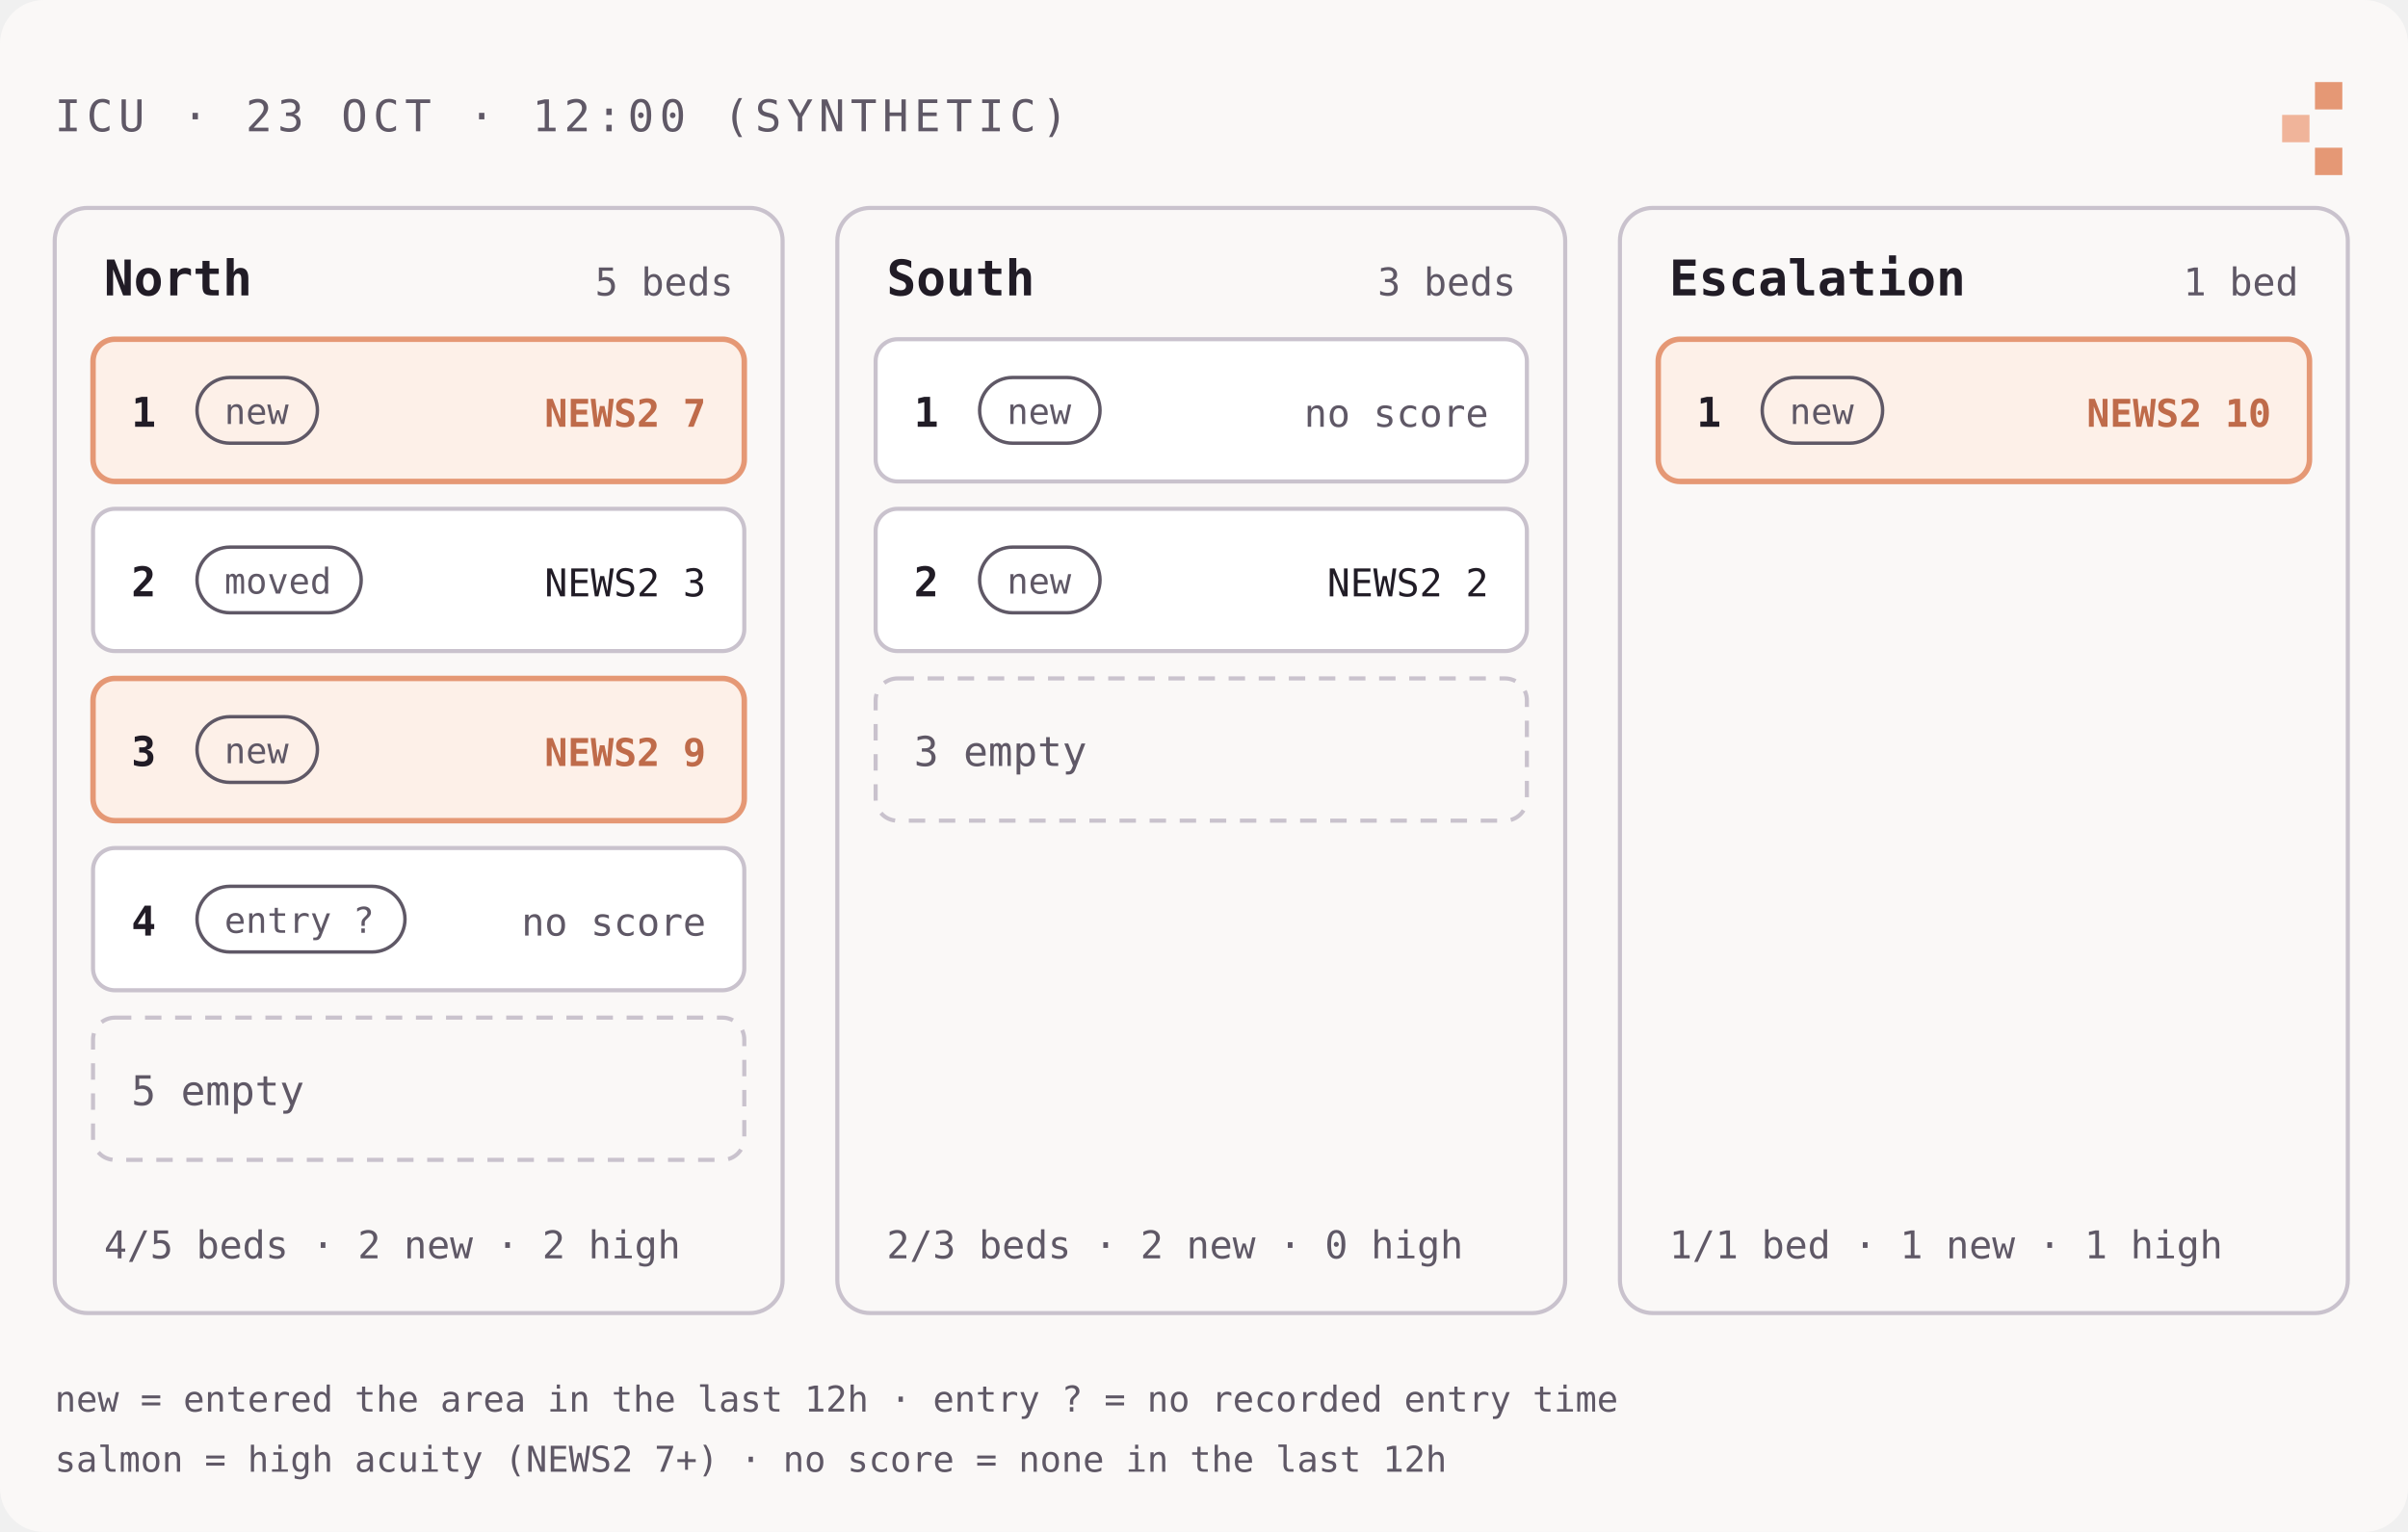
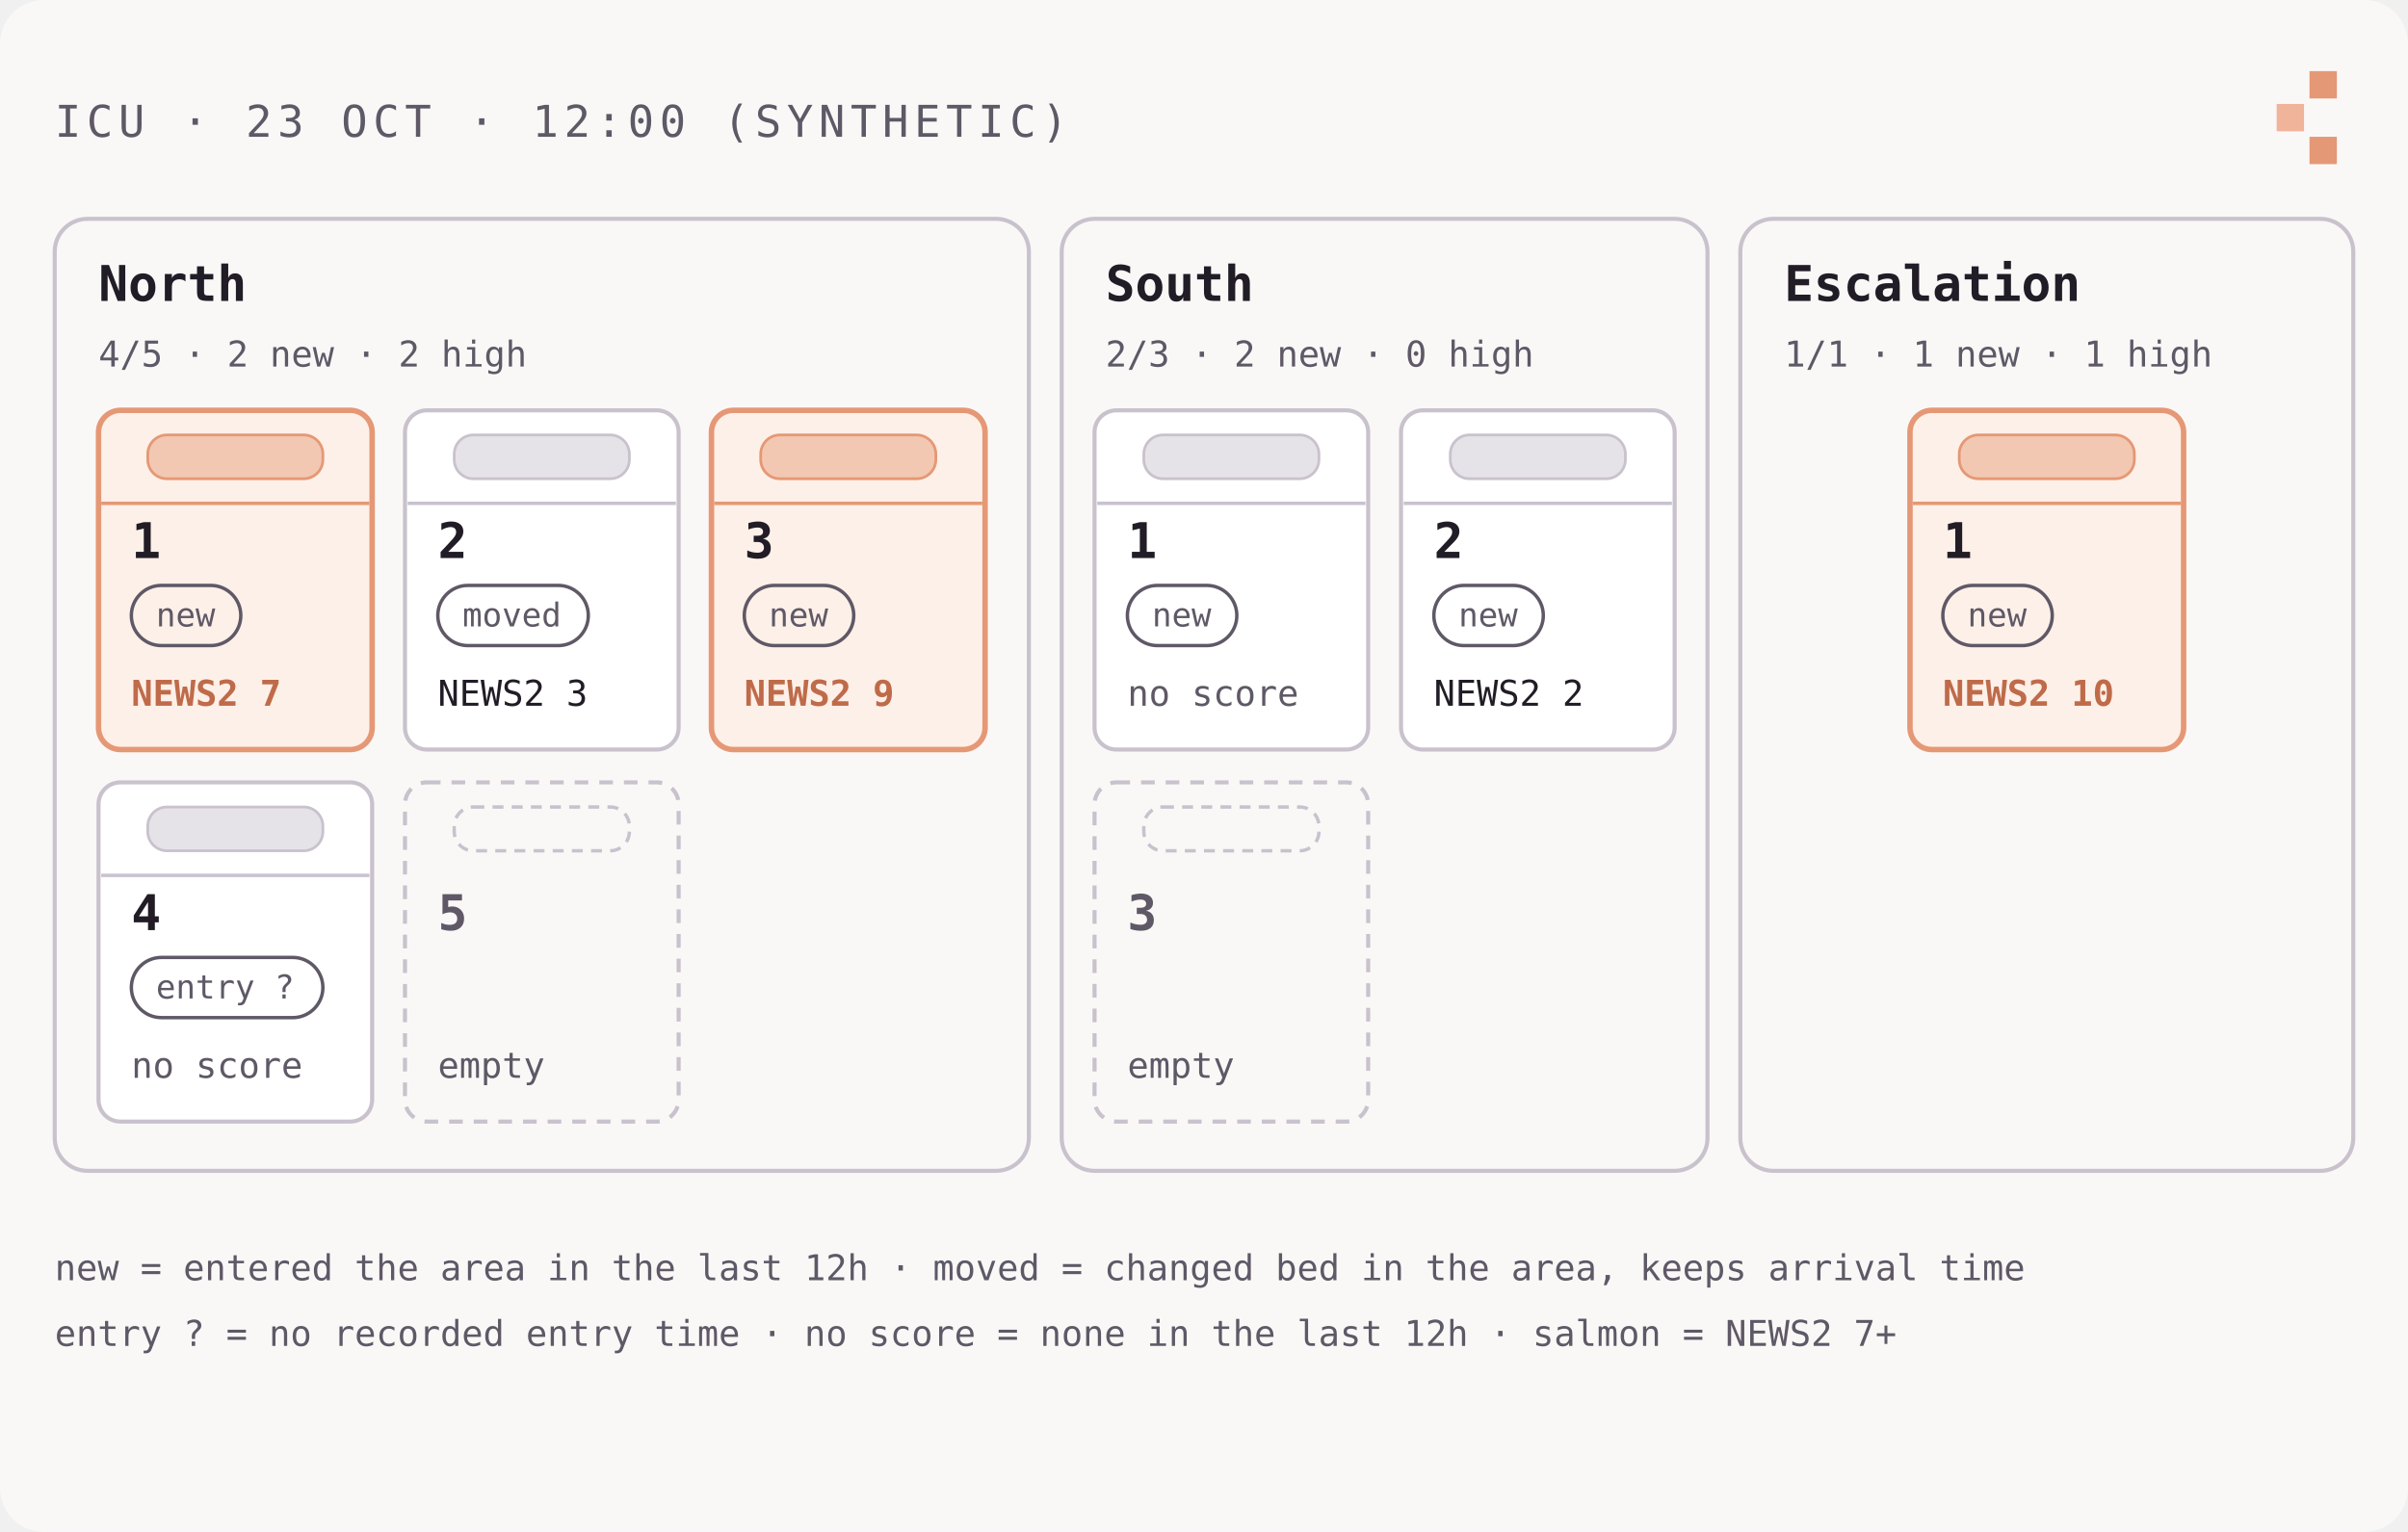
- <svg xmlns="http://www.w3.org/2000/svg" viewBox="0 0 880 560" role="img" aria-label="Synthetic ICU at 12:00. North, 5 beds: bed 1 new, NEWS2 7; bed 2 moved within North, NEWS2 3; bed 3 new, NEWS2 9; bed 4 entry time unknown, no recent score; bed 5 empty. South, 3 beds: bed 1 new, no recent score; bed 2 new, NEWS2 2; bed 3 empty. Escalation, 1 bed: bed 1 new, NEWS2 10. NEWS2 of 7 or more is high acuity.">
+ <svg xmlns="http://www.w3.org/2000/svg" viewBox="0 0 880 560" role="img" aria-label="Synthetic ICU at 12:00, drawn as a floor plan. North, 5 beds: bed 1 new, NEWS2 7; bed 2 moved within North, NEWS2 3; bed 3 new, NEWS2 9; bed 4 entry time unknown, no recent score; bed 5 empty. South, 3 beds: bed 1 new, no recent score; bed 2 new, NEWS2 2; bed 3 empty. Escalation, 1 bed: bed 1 new, NEWS2 10. NEWS2 of 7 or more is high acuity.">
  <rect x="0" y="0" width="880" height="560" rx="16" fill="#faf8f7" />
-   <text x="20" y="48" font-size="16" letter-spacing="2" font-family="ui-monospace, 'SF Mono', Menlo, Consolas, monospace" fill="#5f5866">ICU · 23 OCT · 12:00 (SYNTHETIC)</text>
-   <rect x="846" y="30" width="10" height="10" fill="#e59875" />
-   <rect x="834" y="42" width="10" height="10" fill="#f0b49a" />
-   <rect x="846" y="54" width="10" height="10" fill="#e59875" />
-   <rect x="20" y="76" width="266" height="404" rx="12" fill="#faf8f7" stroke="#c9c2cd" stroke-width="1.5" />
-   <text x="38" y="108" font-size="18" font-weight="700" font-family="ui-monospace, 'SF Mono', Menlo, Consolas, monospace" fill="#211c26">North</text>
-   <text x="268" y="108" font-size="14" text-anchor="end" font-family="ui-monospace, 'SF Mono', Menlo, Consolas, monospace" fill="#5f5866">5 beds</text>
-   <rect x="34" y="124" width="238" height="52" rx="8" fill="#fdf0e8" stroke="#e59875" stroke-width="2" />
-   <text x="48" y="156" font-size="15" font-weight="700" font-family="ui-monospace, 'SF Mono', Menlo, Consolas, monospace" fill="#211c26">1</text>
-   <rect x="72" y="138" width="44" height="24" rx="12" fill="none" stroke="#5f5866" stroke-width="1.25" />
-   <text x="82" y="155" font-size="13" font-family="ui-monospace, 'SF Mono', Menlo, Consolas, monospace" fill="#5f5866">new</text>
-   <text x="258" y="156" font-size="14" text-anchor="end" font-weight="700" font-family="ui-monospace, 'SF Mono', Menlo, Consolas, monospace" fill="#bf6b4a">NEWS2 7</text>
-   <rect x="34" y="186" width="238" height="52" rx="8" fill="#ffffff" stroke="#c9c2cd" stroke-width="1.5" />
-   <text x="48" y="218" font-size="15" font-weight="700" font-family="ui-monospace, 'SF Mono', Menlo, Consolas, monospace" fill="#211c26">2</text>
-   <rect x="72" y="200" width="60" height="24" rx="12" fill="none" stroke="#5f5866" stroke-width="1.25" />
-   <text x="82" y="217" font-size="13" font-family="ui-monospace, 'SF Mono', Menlo, Consolas, monospace" fill="#5f5866">moved</text>
-   <text x="258" y="218" font-size="14" text-anchor="end" font-family="ui-monospace, 'SF Mono', Menlo, Consolas, monospace" fill="#211c26">NEWS2 3</text>
-   <rect x="34" y="248" width="238" height="52" rx="8" fill="#fdf0e8" stroke="#e59875" stroke-width="2" />
-   <text x="48" y="280" font-size="15" font-weight="700" font-family="ui-monospace, 'SF Mono', Menlo, Consolas, monospace" fill="#211c26">3</text>
-   <rect x="72" y="262" width="44" height="24" rx="12" fill="none" stroke="#5f5866" stroke-width="1.25" />
-   <text x="82" y="279" font-size="13" font-family="ui-monospace, 'SF Mono', Menlo, Consolas, monospace" fill="#5f5866">new</text>
-   <text x="258" y="280" font-size="14" text-anchor="end" font-weight="700" font-family="ui-monospace, 'SF Mono', Menlo, Consolas, monospace" fill="#bf6b4a">NEWS2 9</text>
-   <rect x="34" y="310" width="238" height="52" rx="8" fill="#ffffff" stroke="#c9c2cd" stroke-width="1.5" />
-   <text x="48" y="342" font-size="15" font-weight="700" font-family="ui-monospace, 'SF Mono', Menlo, Consolas, monospace" fill="#211c26">4</text>
-   <rect x="72" y="324" width="76" height="24" rx="12" fill="none" stroke="#5f5866" stroke-width="1.25" />
-   <text x="82" y="341" font-size="13" font-family="ui-monospace, 'SF Mono', Menlo, Consolas, monospace" fill="#5f5866">entry ?</text>
-   <text x="258" y="342" font-size="14" text-anchor="end" font-family="ui-monospace, 'SF Mono', Menlo, Consolas, monospace" fill="#5f5866">no score</text>
-   <rect x="34" y="372" width="238" height="52" rx="8" fill="none" stroke="#c9c2cd" stroke-width="1.5" stroke-dasharray="6 5" />
-   <text x="48" y="404" font-size="15" font-family="ui-monospace, 'SF Mono', Menlo, Consolas, monospace" fill="#5f5866">5  empty</text>
-   <text x="38" y="460" font-size="14" font-family="ui-monospace, 'SF Mono', Menlo, Consolas, monospace" fill="#5f5866">4/5 beds · 2 new · 2 high</text>
-   <rect x="306" y="76" width="266" height="404" rx="12" fill="#faf8f7" stroke="#c9c2cd" stroke-width="1.5" />
-   <text x="324" y="108" font-size="18" font-weight="700" font-family="ui-monospace, 'SF Mono', Menlo, Consolas, monospace" fill="#211c26">South</text>
-   <text x="554" y="108" font-size="14" text-anchor="end" font-family="ui-monospace, 'SF Mono', Menlo, Consolas, monospace" fill="#5f5866">3 beds</text>
-   <rect x="320" y="124" width="238" height="52" rx="8" fill="#ffffff" stroke="#c9c2cd" stroke-width="1.5" />
-   <text x="334" y="156" font-size="15" font-weight="700" font-family="ui-monospace, 'SF Mono', Menlo, Consolas, monospace" fill="#211c26">1</text>
-   <rect x="358" y="138" width="44" height="24" rx="12" fill="none" stroke="#5f5866" stroke-width="1.25" />
-   <text x="368" y="155" font-size="13" font-family="ui-monospace, 'SF Mono', Menlo, Consolas, monospace" fill="#5f5866">new</text>
-   <text x="544" y="156" font-size="14" text-anchor="end" font-family="ui-monospace, 'SF Mono', Menlo, Consolas, monospace" fill="#5f5866">no score</text>
-   <rect x="320" y="186" width="238" height="52" rx="8" fill="#ffffff" stroke="#c9c2cd" stroke-width="1.5" />
-   <text x="334" y="218" font-size="15" font-weight="700" font-family="ui-monospace, 'SF Mono', Menlo, Consolas, monospace" fill="#211c26">2</text>
-   <rect x="358" y="200" width="44" height="24" rx="12" fill="none" stroke="#5f5866" stroke-width="1.25" />
-   <text x="368" y="217" font-size="13" font-family="ui-monospace, 'SF Mono', Menlo, Consolas, monospace" fill="#5f5866">new</text>
-   <text x="544" y="218" font-size="14" text-anchor="end" font-family="ui-monospace, 'SF Mono', Menlo, Consolas, monospace" fill="#211c26">NEWS2 2</text>
-   <rect x="320" y="248" width="238" height="52" rx="8" fill="none" stroke="#c9c2cd" stroke-width="1.5" stroke-dasharray="6 5" />
-   <text x="334" y="280" font-size="15" font-family="ui-monospace, 'SF Mono', Menlo, Consolas, monospace" fill="#5f5866">3  empty</text>
-   <text x="324" y="460" font-size="14" font-family="ui-monospace, 'SF Mono', Menlo, Consolas, monospace" fill="#5f5866">2/3 beds · 2 new · 0 high</text>
-   <rect x="592" y="76" width="266" height="404" rx="12" fill="#faf8f7" stroke="#c9c2cd" stroke-width="1.5" />
-   <text x="610" y="108" font-size="18" font-weight="700" font-family="ui-monospace, 'SF Mono', Menlo, Consolas, monospace" fill="#211c26">Escalation</text>
-   <text x="840" y="108" font-size="14" text-anchor="end" font-family="ui-monospace, 'SF Mono', Menlo, Consolas, monospace" fill="#5f5866">1 bed</text>
-   <rect x="606" y="124" width="238" height="52" rx="8" fill="#fdf0e8" stroke="#e59875" stroke-width="2" />
-   <text x="620" y="156" font-size="15" font-weight="700" font-family="ui-monospace, 'SF Mono', Menlo, Consolas, monospace" fill="#211c26">1</text>
-   <rect x="644" y="138" width="44" height="24" rx="12" fill="none" stroke="#5f5866" stroke-width="1.25" />
-   <text x="654" y="155" font-size="13" font-family="ui-monospace, 'SF Mono', Menlo, Consolas, monospace" fill="#5f5866">new</text>
-   <text x="830" y="156" font-size="14" text-anchor="end" font-weight="700" font-family="ui-monospace, 'SF Mono', Menlo, Consolas, monospace" fill="#bf6b4a">NEWS2 10</text>
-   <text x="610" y="460" font-size="14" font-family="ui-monospace, 'SF Mono', Menlo, Consolas, monospace" fill="#5f5866">1/1 bed · 1 new · 1 high</text>
-   <text x="20" y="516" font-size="13" font-family="ui-monospace, 'SF Mono', Menlo, Consolas, monospace" fill="#5f5866">new = entered the area in the last 12h · entry ? = no recorded entry time</text>
-   <text x="20" y="538" font-size="13" font-family="ui-monospace, 'SF Mono', Menlo, Consolas, monospace" fill="#5f5866">salmon = high acuity (NEWS2 7+) · no score = none in the last 12h</text>
+   <text x="20" y="50" font-size="16" letter-spacing="2" font-family="ui-monospace, 'SF Mono', Menlo, Consolas, monospace" fill="#5f5866">ICU · 23 OCT · 12:00 (SYNTHETIC)</text>
+   <rect x="844" y="26" width="10" height="10" fill="#e59875" />
+   <rect x="832" y="38" width="10" height="10" fill="#f0b49a" />
+   <rect x="844" y="50" width="10" height="10" fill="#e59875" />
+   <rect x="20" y="80" width="356" height="348" rx="12" fill="#faf8f7" stroke="#c9c2cd" stroke-width="1.5" />
+   <text x="36" y="110" font-size="18" font-weight="700" font-family="ui-monospace, 'SF Mono', Menlo, Consolas, monospace" fill="#211c26">North</text>
+   <text x="36" y="134" font-size="13" font-family="ui-monospace, 'SF Mono', Menlo, Consolas, monospace" fill="#5f5866">4/5 · 2 new · 2 high</text>
+   <rect x="36" y="150" width="100" height="124" rx="8" fill="#fdf0e8" stroke="#e59875" stroke-width="2" />
+   <rect x="54" y="159" width="64" height="16" rx="7" fill="#e59875" stroke="#e59875" stroke-width="1" fill-opacity="0.45" />
+   <path d="M37 184 L135 184" stroke="#e59875" stroke-width="1.25" fill="none" />
+   <text x="48" y="204" font-size="18" font-weight="700" font-family="ui-monospace, 'SF Mono', Menlo, Consolas, monospace" fill="#211c26">1</text>
+   <rect x="48" y="214" width="40" height="22" rx="11" fill="none" stroke="#5f5866" stroke-width="1.25" />
+   <text x="57" y="229" font-size="12" font-family="ui-monospace, 'SF Mono', Menlo, Consolas, monospace" fill="#5f5866">new</text>
+   <text x="48" y="258" font-size="13" font-weight="700" font-family="ui-monospace, 'SF Mono', Menlo, Consolas, monospace" fill="#bf6b4a">NEWS2 7</text>
+   <rect x="148" y="150" width="100" height="124" rx="8" fill="#ffffff" stroke="#c9c2cd" stroke-width="1.5" />
+   <rect x="166" y="159" width="64" height="16" rx="7" fill="#c9c2cd" stroke="#c9c2cd" stroke-width="1" fill-opacity="0.45" />
+   <path d="M149 184 L247 184" stroke="#c9c2cd" stroke-width="1.25" fill="none" />
+   <text x="160" y="204" font-size="18" font-weight="700" font-family="ui-monospace, 'SF Mono', Menlo, Consolas, monospace" fill="#211c26">2</text>
+   <rect x="160" y="214" width="55" height="22" rx="11" fill="none" stroke="#5f5866" stroke-width="1.25" />
+   <text x="169" y="229" font-size="12" font-family="ui-monospace, 'SF Mono', Menlo, Consolas, monospace" fill="#5f5866">moved</text>
+   <text x="160" y="258" font-size="13" font-family="ui-monospace, 'SF Mono', Menlo, Consolas, monospace" fill="#211c26">NEWS2 3</text>
+   <rect x="260" y="150" width="100" height="124" rx="8" fill="#fdf0e8" stroke="#e59875" stroke-width="2" />
+   <rect x="278" y="159" width="64" height="16" rx="7" fill="#e59875" stroke="#e59875" stroke-width="1" fill-opacity="0.45" />
+   <path d="M261 184 L359 184" stroke="#e59875" stroke-width="1.25" fill="none" />
+   <text x="272" y="204" font-size="18" font-weight="700" font-family="ui-monospace, 'SF Mono', Menlo, Consolas, monospace" fill="#211c26">3</text>
+   <rect x="272" y="214" width="40" height="22" rx="11" fill="none" stroke="#5f5866" stroke-width="1.25" />
+   <text x="281" y="229" font-size="12" font-family="ui-monospace, 'SF Mono', Menlo, Consolas, monospace" fill="#5f5866">new</text>
+   <text x="272" y="258" font-size="13" font-weight="700" font-family="ui-monospace, 'SF Mono', Menlo, Consolas, monospace" fill="#bf6b4a">NEWS2 9</text>
+   <rect x="36" y="286" width="100" height="124" rx="8" fill="#ffffff" stroke="#c9c2cd" stroke-width="1.5" />
+   <rect x="54" y="295" width="64" height="16" rx="7" fill="#c9c2cd" stroke="#c9c2cd" stroke-width="1" fill-opacity="0.45" />
+   <path d="M37 320 L135 320" stroke="#c9c2cd" stroke-width="1.25" fill="none" />
+   <text x="48" y="340" font-size="18" font-weight="700" font-family="ui-monospace, 'SF Mono', Menlo, Consolas, monospace" fill="#211c26">4</text>
+   <rect x="48" y="350" width="70" height="22" rx="11" fill="none" stroke="#5f5866" stroke-width="1.25" />
+   <text x="57" y="365" font-size="12" font-family="ui-monospace, 'SF Mono', Menlo, Consolas, monospace" fill="#5f5866">entry ?</text>
+   <text x="48" y="394" font-size="13" font-family="ui-monospace, 'SF Mono', Menlo, Consolas, monospace" fill="#5f5866">no score</text>
+   <rect x="148" y="286" width="100" height="124" rx="8" fill="#faf8f7" stroke="#c9c2cd" stroke-width="1.5" stroke-dasharray="5 4" />
+   <rect x="166" y="295" width="64" height="16" rx="7" fill="#faf8f7" stroke="#c9c2cd" stroke-width="1.25" stroke-dasharray="4 3" />
+   <text x="160" y="340" font-size="18" font-weight="700" font-family="ui-monospace, 'SF Mono', Menlo, Consolas, monospace" fill="#5f5866">5</text>
+   <text x="160" y="394" font-size="13" font-family="ui-monospace, 'SF Mono', Menlo, Consolas, monospace" fill="#5f5866">empty</text>
+   <rect x="388" y="80" width="236" height="348" rx="12" fill="#faf8f7" stroke="#c9c2cd" stroke-width="1.5" />
+   <text x="404" y="110" font-size="18" font-weight="700" font-family="ui-monospace, 'SF Mono', Menlo, Consolas, monospace" fill="#211c26">South</text>
+   <text x="404" y="134" font-size="13" font-family="ui-monospace, 'SF Mono', Menlo, Consolas, monospace" fill="#5f5866">2/3 · 2 new · 0 high</text>
+   <rect x="400" y="150" width="100" height="124" rx="8" fill="#ffffff" stroke="#c9c2cd" stroke-width="1.5" />
+   <rect x="418" y="159" width="64" height="16" rx="7" fill="#c9c2cd" stroke="#c9c2cd" stroke-width="1" fill-opacity="0.45" />
+   <path d="M401 184 L499 184" stroke="#c9c2cd" stroke-width="1.25" fill="none" />
+   <text x="412" y="204" font-size="18" font-weight="700" font-family="ui-monospace, 'SF Mono', Menlo, Consolas, monospace" fill="#211c26">1</text>
+   <rect x="412" y="214" width="40" height="22" rx="11" fill="none" stroke="#5f5866" stroke-width="1.25" />
+   <text x="421" y="229" font-size="12" font-family="ui-monospace, 'SF Mono', Menlo, Consolas, monospace" fill="#5f5866">new</text>
+   <text x="412" y="258" font-size="13" font-family="ui-monospace, 'SF Mono', Menlo, Consolas, monospace" fill="#5f5866">no score</text>
+   <rect x="512" y="150" width="100" height="124" rx="8" fill="#ffffff" stroke="#c9c2cd" stroke-width="1.5" />
+   <rect x="530" y="159" width="64" height="16" rx="7" fill="#c9c2cd" stroke="#c9c2cd" stroke-width="1" fill-opacity="0.45" />
+   <path d="M513 184 L611 184" stroke="#c9c2cd" stroke-width="1.25" fill="none" />
+   <text x="524" y="204" font-size="18" font-weight="700" font-family="ui-monospace, 'SF Mono', Menlo, Consolas, monospace" fill="#211c26">2</text>
+   <rect x="524" y="214" width="40" height="22" rx="11" fill="none" stroke="#5f5866" stroke-width="1.25" />
+   <text x="533" y="229" font-size="12" font-family="ui-monospace, 'SF Mono', Menlo, Consolas, monospace" fill="#5f5866">new</text>
+   <text x="524" y="258" font-size="13" font-family="ui-monospace, 'SF Mono', Menlo, Consolas, monospace" fill="#211c26">NEWS2 2</text>
+   <rect x="400" y="286" width="100" height="124" rx="8" fill="#faf8f7" stroke="#c9c2cd" stroke-width="1.5" stroke-dasharray="5 4" />
+   <rect x="418" y="295" width="64" height="16" rx="7" fill="#faf8f7" stroke="#c9c2cd" stroke-width="1.25" stroke-dasharray="4 3" />
+   <text x="412" y="340" font-size="18" font-weight="700" font-family="ui-monospace, 'SF Mono', Menlo, Consolas, monospace" fill="#5f5866">3</text>
+   <text x="412" y="394" font-size="13" font-family="ui-monospace, 'SF Mono', Menlo, Consolas, monospace" fill="#5f5866">empty</text>
+   <rect x="636" y="80" width="224" height="348" rx="12" fill="#faf8f7" stroke="#c9c2cd" stroke-width="1.5" />
+   <text x="652" y="110" font-size="18" font-weight="700" font-family="ui-monospace, 'SF Mono', Menlo, Consolas, monospace" fill="#211c26">Escalation</text>
+   <text x="652" y="134" font-size="13" font-family="ui-monospace, 'SF Mono', Menlo, Consolas, monospace" fill="#5f5866">1/1 · 1 new · 1 high</text>
+   <rect x="698" y="150" width="100" height="124" rx="8" fill="#fdf0e8" stroke="#e59875" stroke-width="2" />
+   <rect x="716" y="159" width="64" height="16" rx="7" fill="#e59875" stroke="#e59875" stroke-width="1" fill-opacity="0.45" />
+   <path d="M699 184 L797 184" stroke="#e59875" stroke-width="1.25" fill="none" />
+   <text x="710" y="204" font-size="18" font-weight="700" font-family="ui-monospace, 'SF Mono', Menlo, Consolas, monospace" fill="#211c26">1</text>
+   <rect x="710" y="214" width="40" height="22" rx="11" fill="none" stroke="#5f5866" stroke-width="1.25" />
+   <text x="719" y="229" font-size="12" font-family="ui-monospace, 'SF Mono', Menlo, Consolas, monospace" fill="#5f5866">new</text>
+   <text x="710" y="258" font-size="13" font-weight="700" font-family="ui-monospace, 'SF Mono', Menlo, Consolas, monospace" fill="#bf6b4a">NEWS2 10</text>
+   <text x="20" y="468" font-size="13" font-family="ui-monospace, 'SF Mono', Menlo, Consolas, monospace" fill="#5f5866">new = entered the area in the last 12h · moved = changed bed in the area, keeps arrival time</text>
+   <text x="20" y="492" font-size="13" font-family="ui-monospace, 'SF Mono', Menlo, Consolas, monospace" fill="#5f5866">entry ? = no recorded entry time · no score = none in the last 12h · salmon = NEWS2 7+</text>
</svg>
